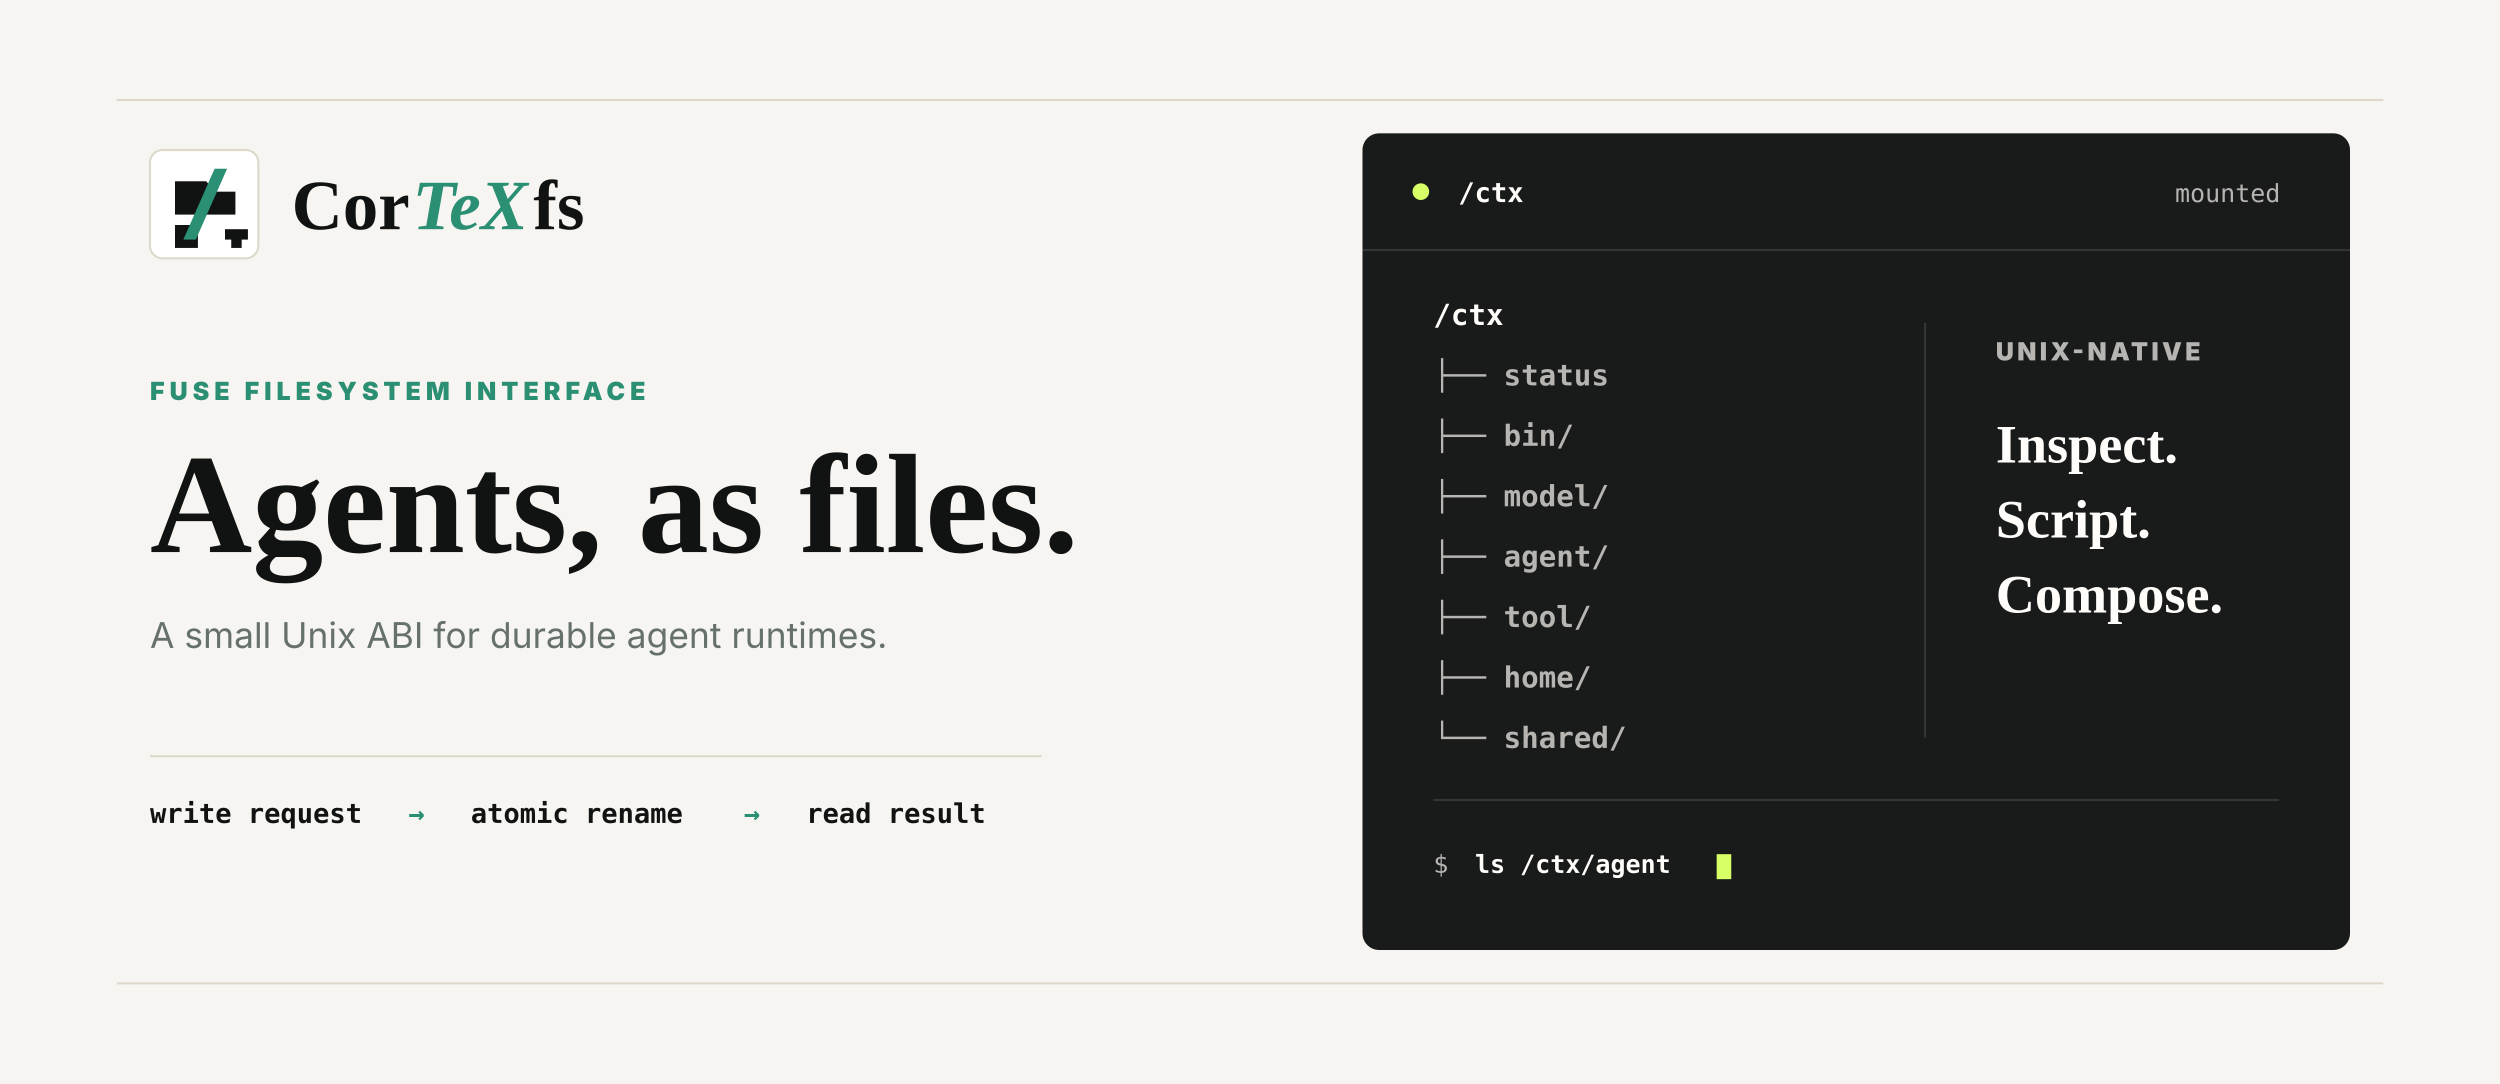
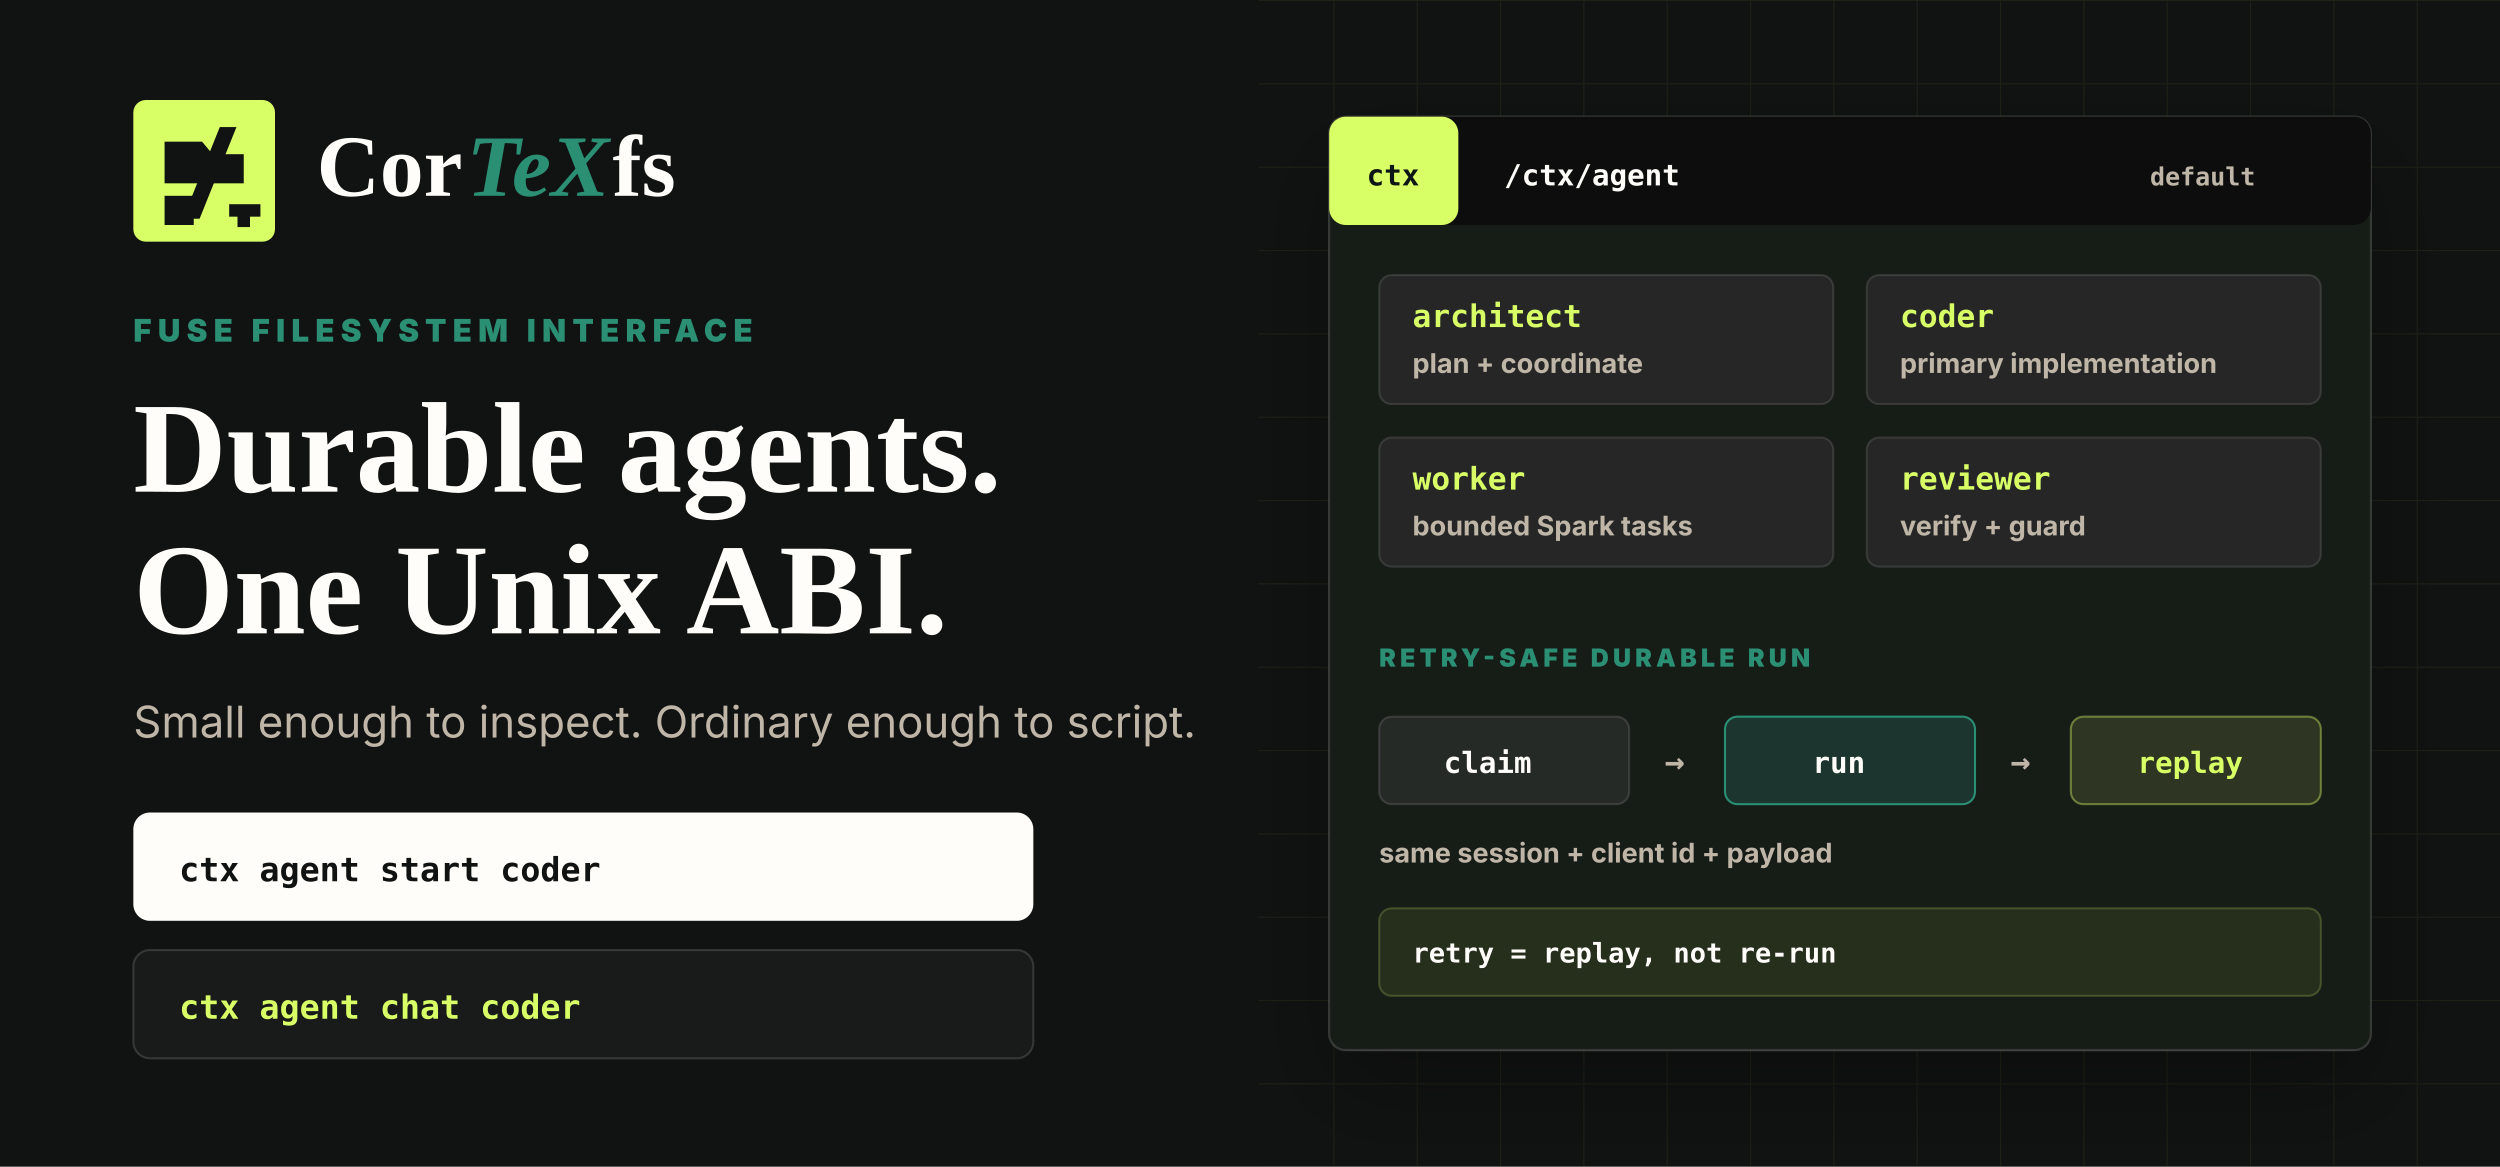
- <svg xmlns="http://www.w3.org/2000/svg" width="1200" height="520" viewBox="0 0 1200 520" role="img" aria-labelledby="title desc">
+ <svg xmlns="http://www.w3.org/2000/svg" width="1200" height="560" viewBox="0 0 1200 560" role="img" aria-labelledby="title desc">
  <defs>
-     <style>
-       .serif{font-family:Georgia,"Times New Roman",serif}.sans{font-family:Inter,ui-sans-serif,system-ui,-apple-system,"Segoe UI",sans-serif}.mono{font-family:ui-monospace,SFMono-Regular,Menlo,Consolas,monospace}.ink{fill:#111312}.slate{fill:#66716c}.mint{fill:#2a8f73}.paper{fill:#fffdfa}.coal-muted{fill:#fffdfa;fill-opacity:.68}.line{stroke:#ded8ca}
-     </style>
+     <pattern id="grid" width="40" height="40" patternUnits="userSpaceOnUse">
+       <path d="M40 0H0V40" fill="none" stroke="#d8ff66" stroke-opacity=".06" />
+     </pattern>
+     <filter id="shadow" x="-8%" y="-10%" width="116%" height="120%">
+       <feDropShadow dx="0" dy="20" stdDeviation="22" flood-color="#000" flood-opacity=".28" />
+     </filter>
+     <style>.serif{font-family:Georgia,"Times New Roman",serif}.sans{font-family:Inter,ui-sans-serif,system-ui,-apple-system,"Segoe UI",sans-serif}.mono{font-family:ui-monospace,SFMono-Regular,Menlo,Consolas,monospace}.paper{fill:#fffdfa}.muted{fill:#bfb6a8}.mint{fill:#2a8f73}.lime{fill:#d8ff66}.ink{fill:#111312}.soft{fill:#fffdfa;fill-opacity:.06;stroke:#fffdfa;stroke-opacity:.11}</style>
  </defs>
-   <rect width="1200" height="520" fill="#f7f5f1" />
-   <path d="M56 48H1144M56 472H1144" class="line" stroke-width="1" />
-   <g transform="translate(72 72)">
-     <g aria-label="CortexFS">
-       <rect width="52" height="52" rx="6" fill="#fff" stroke="#ded8ca" />
-       <path class="ink" d="M12 15h15l4 5h10v11H12V15Zm0 21h11v11H12V36Zm24 2h11v5h-3v4h-5v-4h-3v-5Z" />
-       <path class="mint" d="M31 9h6L22 43h-6L31 9Z" />
-       <text class="serif ink" x="68" y="38" font-size="34" font-weight="700">Cor</text>
-       <text class="serif mint" x="126" y="38" font-size="34" font-weight="700" font-style="italic">TeX</text>
-       <text class="serif ink" x="184" y="38" font-size="34" font-weight="700">fs</text>
-     </g>
-     <text class="sans mint" y="120" font-size="12" font-weight="900" letter-spacing="2.4">FUSE FILESYSTEM INTERFACE</text>
-     <text class="serif ink" y="193" font-size="68" font-weight="600">Agents, as files.</text>
-     <text class="sans slate" y="239" font-size="17">A small Unix ABI for durable agent runtimes.</text>
-     <g transform="translate(0 291)">
-       <path d="M0 0H428" class="line" />
-       <text class="mono ink" y="32" font-size="13" font-weight="800">write request</text>
-       <text class="mono mint" x="124" y="32" font-size="13" font-weight="900">→</text>
-       <text class="mono ink" x="154" y="32" font-size="13" font-weight="800">atomic rename</text>
-       <text class="mono mint" x="285" y="32" font-size="13" font-weight="900">→</text>
-       <text class="mono ink" x="315" y="32" font-size="13" font-weight="800">read result</text>
+   <rect width="1200" height="560" fill="#111312" />
+   <rect x="604" width="596" height="560" fill="url(#grid)" />
+   <g transform="translate(64 48)">
+     <rect width="68" height="68" rx="6" fill="#d8ff66" />
+     <path fill="#111312" d="M41.5 13h8L31.8 57h-8l17.7-44Z" />
+     <path fill="#111312" d="M15 20h18l5 6h15v14H15V20Zm0 26h14v14H15V46Zm31 4h15v6h-5v5h-6v-5h-4v-6Z" />
+     <text class="serif paper" x="88" y="46" font-size="42" font-weight="700">Cor</text>
+     <text class="serif mint" x="160" y="46" font-size="42" font-weight="700" font-style="italic">TeX</text>
+     <text class="serif paper" x="230" y="46" font-size="42" font-weight="700">fs</text>
+   </g>
+   <g transform="translate(64 164)">
+     <text class="sans mint" x="0" y="0" font-size="15" font-weight="900" letter-spacing="3">FUSE FILESYSTEM INTERFACE</text>
+     <text class="serif paper" x="0" y="72" font-size="62" font-weight="650">Durable agents.</text>
+     <text class="serif paper" x="0" y="140" font-size="62" font-weight="650">One Unix ABI.</text>
+     <text class="sans muted" x="0" y="190" font-size="21">Small enough to inspect. Ordinary enough to script.</text>
+     <rect x="0" y="226" width="432" height="52" rx="8" fill="#fffdfa" />
+     <text class="mono ink" x="22" y="259" font-size="16" font-weight="900">ctx agent start coder</text>
+     <rect x="0" y="292" width="432" height="52" rx="8" fill="#181b19" stroke="#fffdfa" stroke-opacity=".14" />
+     <text class="mono lime" x="22" y="325" font-size="16" font-weight="900">ctx agent chat coder</text>
+   </g>
+   <g transform="translate(638 56)" filter="url(#shadow)">
+     <rect width="500" height="448" rx="8" fill="#181b19" stroke="#fffdfa" stroke-opacity=".13" />
+     <rect width="500" height="52" rx="8" fill="#0f1110" />
+     <rect width="62" height="52" rx="8" fill="#d8ff66" />
+     <text class="mono ink" x="18" y="33" font-size="14" font-weight="950">ctx</text>
+     <text class="mono paper" x="84" y="33" font-size="14" font-weight="850">/ctx/agent</text>
+     <text class="mono muted" x="394" y="33" font-size="12" font-weight="850">default</text>
+     <g transform="translate(24 76)">
+       <rect class="soft" width="218" height="62" rx="6" />
+       <text class="mono lime" x="16" y="25" font-size="15" font-weight="900">architect</text>
+       <text class="sans muted" x="16" y="47" font-size="13" font-weight="700">plan + coordinate</text>
+       <rect class="soft" x="234" width="218" height="62" rx="6" />
+       <text class="mono lime" x="250" y="25" font-size="15" font-weight="900">coder</text>
+       <text class="sans muted" x="250" y="47" font-size="13" font-weight="700">primary implementation</text>
+       <rect class="soft" y="78" width="218" height="62" rx="6" />
+       <text class="mono lime" x="16" y="103" font-size="15" font-weight="900">worker</text>
+       <text class="sans muted" x="16" y="125" font-size="13" font-weight="700">bounded Spark tasks</text>
+       <rect class="soft" x="234" y="78" width="218" height="62" rx="6" />
+       <text class="mono lime" x="250" y="103" font-size="15" font-weight="900">reviewer</text>
+       <text class="sans muted" x="250" y="125" font-size="13" font-weight="700">verify + guard</text>
+       <text class="sans mint" x="0" y="188" font-size="12" font-weight="900" letter-spacing="2">RETRY-SAFE DURABLE RUN</text>
+       <rect x="0" y="212" width="120" height="42" rx="6" fill="#fffdfa" fill-opacity=".07" stroke="#fffdfa" stroke-opacity=".12" />
+       <text class="mono paper" x="31" y="239" font-size="14" font-weight="850">claim</text>
+       <text class="mono muted" x="137" y="239" font-size="16" font-weight="850">→</text>
+       <rect x="166" y="212" width="120" height="42" rx="6" fill="#2a8f73" fill-opacity=".22" stroke="#2a8f73" />
+       <text class="mono paper" x="208" y="239" font-size="14" font-weight="850">run</text>
+       <text class="mono muted" x="303" y="239" font-size="16" font-weight="850">→</text>
+       <rect x="332" y="212" width="120" height="42" rx="6" fill="#d8ff66" fill-opacity=".12" stroke="#d8ff66" stroke-opacity=".4" />
+       <text class="mono lime" x="364" y="239" font-size="14" font-weight="850">replay</text>
+       <text class="sans muted" x="0" y="282" font-size="13" font-weight="700">same session + client id + payload</text>
+       <rect x="0" y="304" width="452" height="42" rx="6" fill="#d8ff66" fill-opacity=".08" stroke="#d8ff66" stroke-opacity=".2" />
+       <text class="mono paper" x="16" y="330" font-size="13" font-weight="850">retry = replay, not re-run</text>
    </g>
  </g>
-   <g transform="translate(654 64)">
-     <rect width="474" height="392" rx="8" fill="#181b19" />
-     <path d="M0 56H474" stroke="#fffdfa" stroke-opacity=".12" />
-     <circle cx="28" cy="28" r="4" fill="#d8ff66" />
-     <text class="mono paper" x="46" y="33" font-size="13" font-weight="850">/ctx</text>
-     <text class="mono coal-muted" x="390" y="33" font-size="12">mounted</text>
-     <g class="mono" font-size="14" font-weight="800">
-       <text class="paper" x="34" y="92">/ctx</text>
-       <text class="coal-muted" x="34" y="121">├── <tspan class="paper">status</tspan>
-       </text>
-       <text class="coal-muted" x="34" y="150">├── <tspan class="paper">bin/</tspan>
-       </text>
-       <text class="coal-muted" x="34" y="179">├── <tspan class="paper">model/</tspan>
-       </text>
-       <text class="coal-muted" x="34" y="208">├── <tspan class="paper">agent/</tspan>
-       </text>
-       <text class="coal-muted" x="34" y="237">├── <tspan class="paper">tool/</tspan>
-       </text>
-       <text class="coal-muted" x="34" y="266">├── <tspan class="paper">home/</tspan>
-       </text>
-       <text class="coal-muted" x="34" y="295">└── <tspan class="paper">shared/</tspan>
-       </text>
-     </g>
-     <path d="M270 91V290" stroke="#fffdfa" stroke-opacity=".12" />
-     <text class="sans coal-muted" x="304" y="109" font-size="12" font-weight="900" letter-spacing="1.6">UNIX-NATIVE</text>
-     <text class="serif paper" x="304" y="158" font-size="26" font-weight="600">Inspect.</text>
-     <text class="serif paper" x="304" y="194" font-size="26" font-weight="600">Script.</text>
-     <text class="serif paper" x="304" y="230" font-size="26" font-weight="600">Compose.</text>
-     <path d="M34 320H440" stroke="#fffdfa" stroke-opacity=".12" />
-     <text class="mono coal-muted" x="34" y="355" font-size="12">$</text>
-     <text class="mono paper" x="54" y="355" font-size="12" font-weight="800">ls /ctx/agent</text>
-     <rect x="170" y="346" width="7" height="12" fill="#d8ff66" />
-   </g>
</svg>
